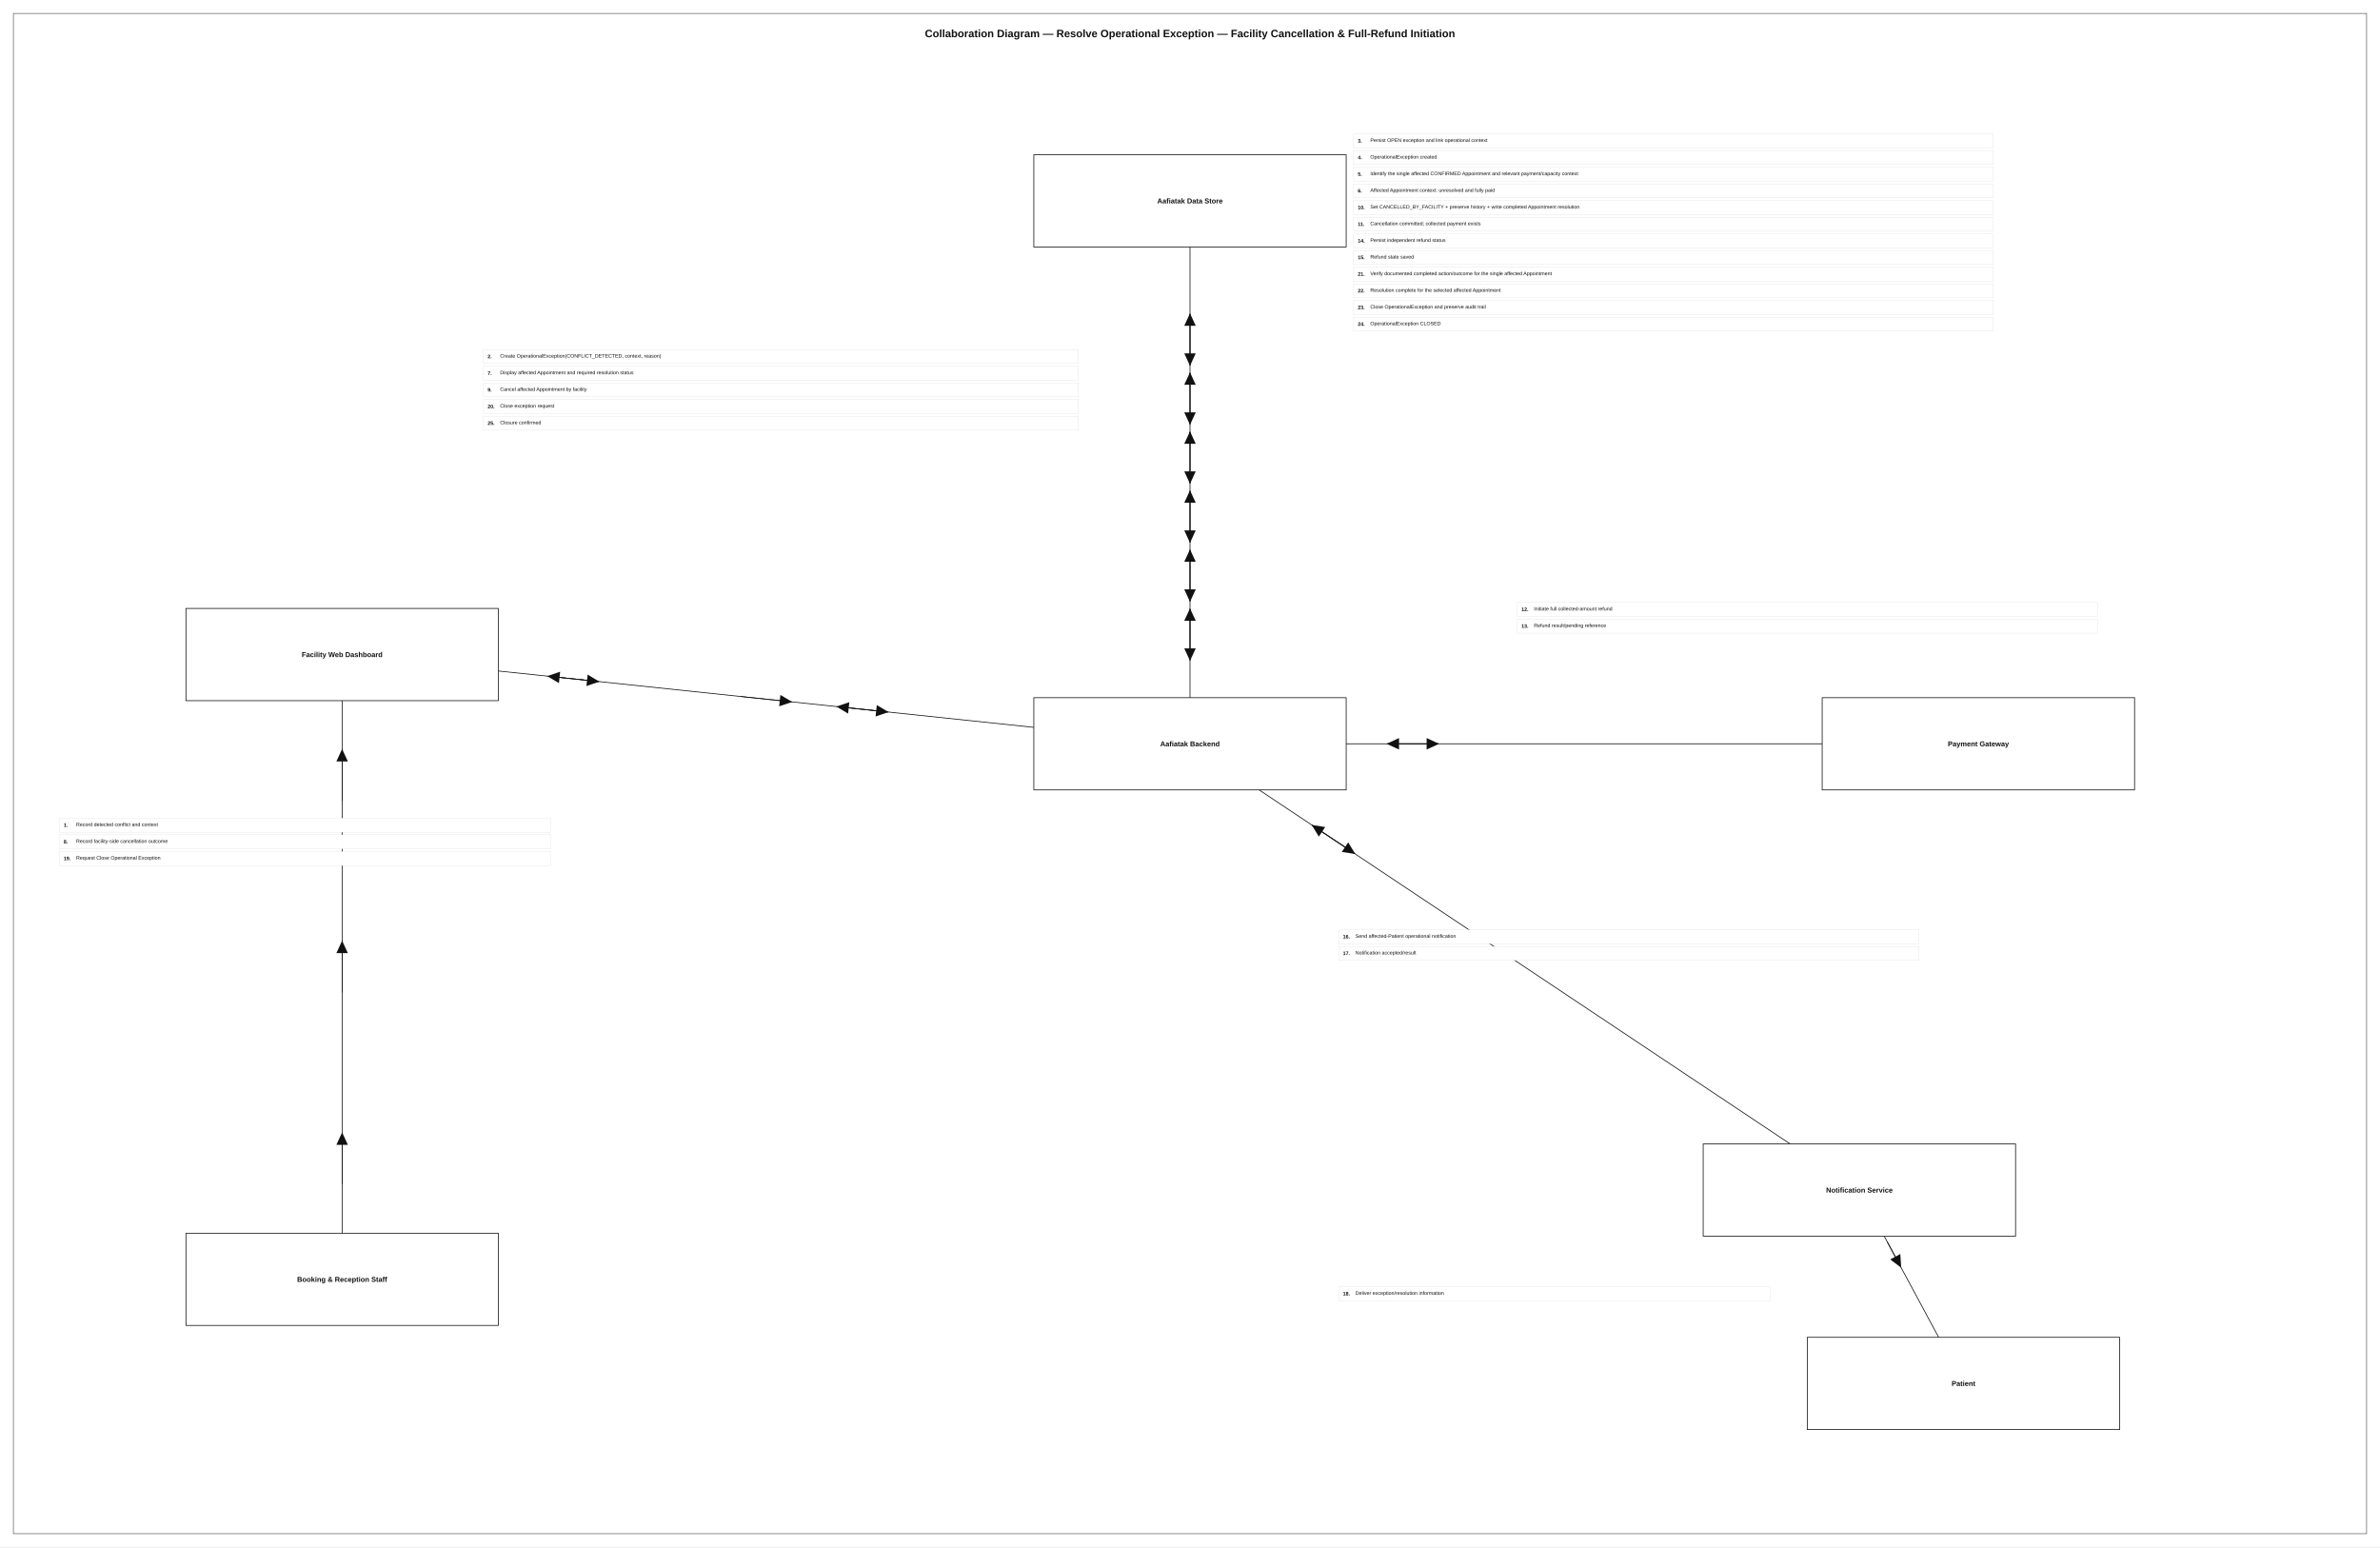
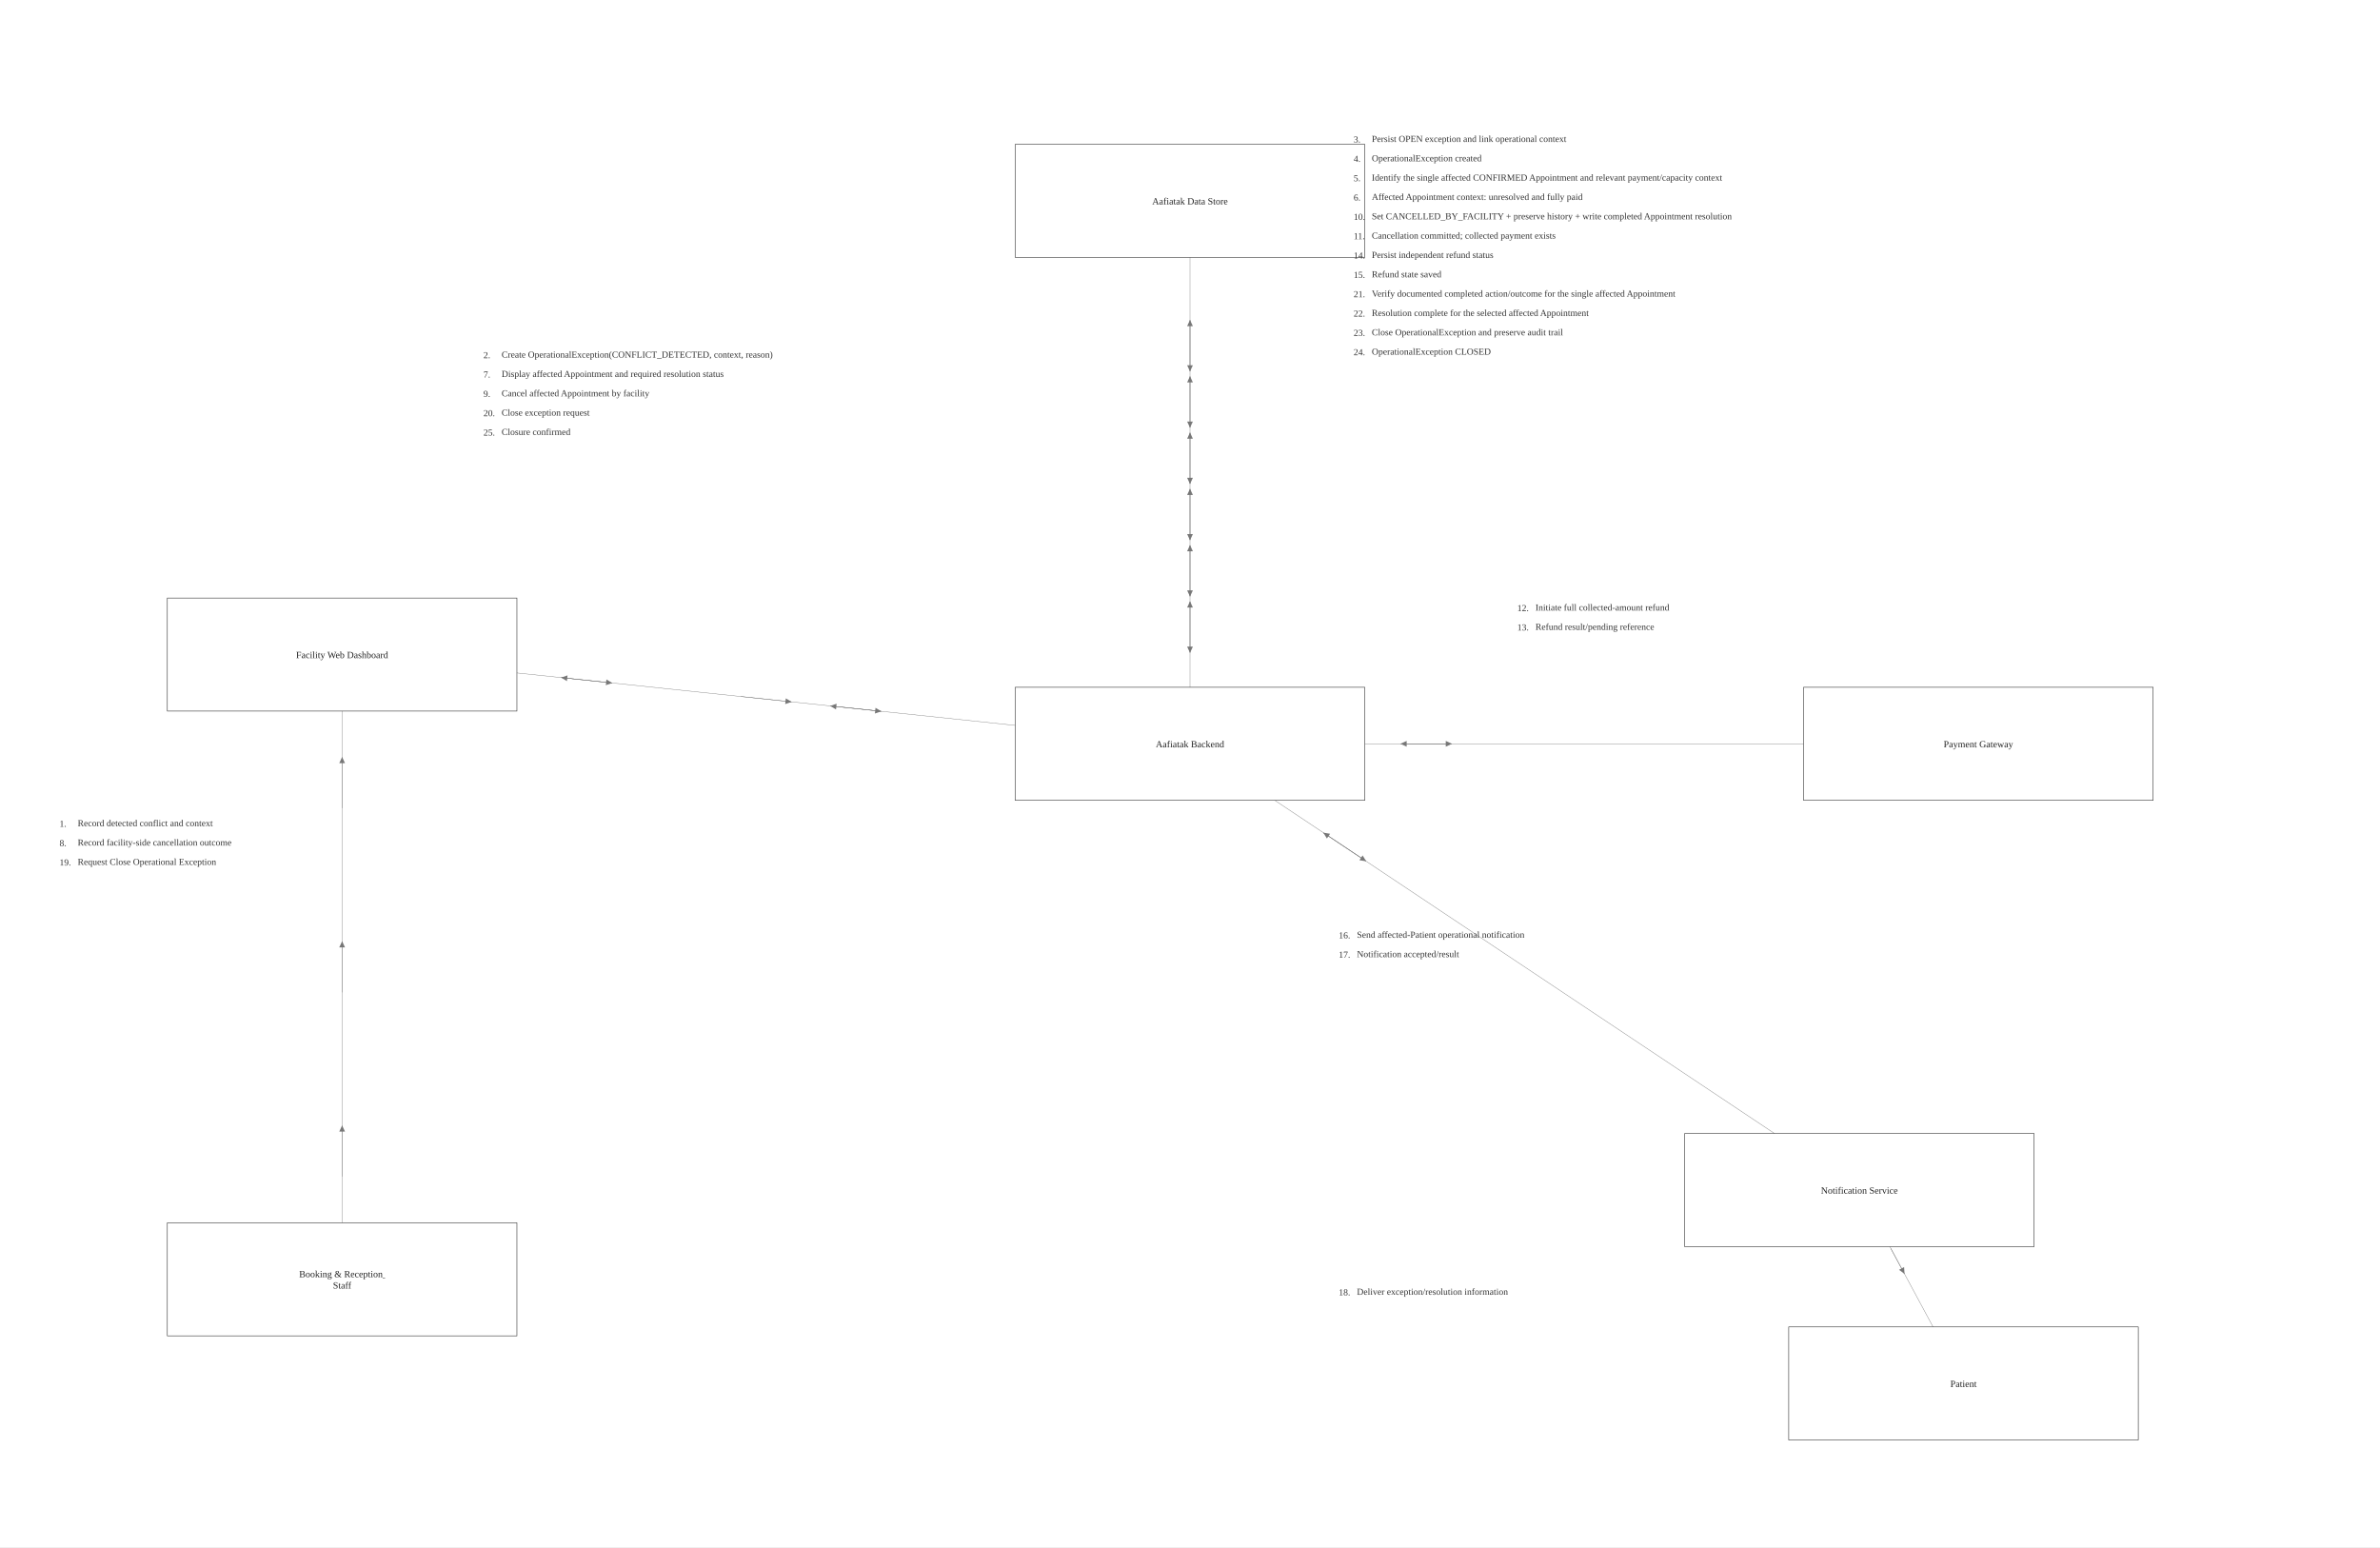
<svg xmlns="http://www.w3.org/2000/svg" width="8192" height="5325" viewBox="0 0 16000 10400" role="img" aria-labelledby="diagram-title diagram-description">
  <defs>
    <style>
-       .page { fill:#FFFFFF; } .page-border { fill:none; stroke:#111111; stroke-width:3; }
-       .participant-box { fill:#FFFFFF; stroke:#111111; stroke-width:5; }
-       .participant-name { font-family:Arial,sans-serif; font-size:48px; font-weight:700; fill:#111111; }
-       .structural-link-line { stroke:#111111; stroke-width:5; fill:none; stroke-linecap:round; }
-       .message-arrow { stroke:#111111; stroke-width:5; fill:none; stroke-linecap:round; }
-       .self-message-self { stroke:#111111; stroke-width:5; fill:none; stroke-linejoin:round; }
-       .message-background { fill:#FFFFFF; fill-opacity:.985; stroke:#D0D0D0; stroke-width:1.5; }
-       .message-number { font-family:Arial,sans-serif; font-size:34px; font-weight:700; fill:#111111; }
-       .message-label { font-family:Arial,sans-serif; font-size:34px; font-weight:500; fill:#111111; }
-       .page-title { font-family:Arial,sans-serif; font-size:72px; font-weight:700; fill:#111111; }
+       .page { fill:#FFFFFF; }
+       .participant-box { fill:#FFFFFF; stroke:#222222; stroke-width:3.5; }
+       .participant-name { font-family:"Times New Roman",serif; font-size:64px; font-weight:400; text-decoration:underline; fill:#222222; }
+       .structural-link-line { stroke:#777777; stroke-width:2.5; fill:none; stroke-linecap:round; }
+       .message-arrow { stroke:#777777; stroke-width:2.5; fill:none; stroke-linecap:round; }
+       .self-message-self { stroke:#777777; stroke-width:2.5; fill:none; stroke-linejoin:round; }
+       .message-number { font-family:"Times New Roman",serif; font-size:62px; font-weight:400; fill:#333333; }
+       .message-label { font-family:"Times New Roman",serif; font-size:62px; font-weight:400; fill:#333333; }
    </style>
    <marker id="message-arrowhead" viewBox="0 0 14 12" markerWidth="18" markerHeight="16" refX="12" refY="6" orient="auto" markerUnits="strokeWidth">
-       <path d="M 0 0 L 13 6 L 0 12 Z" fill="#111111" />
+       <path d="M 0 0 L 13 6 L 0 12 Z" fill="#777777" />
    </marker>
  </defs>
  <rect x="0" y="0" width="16000" height="10400" class="page" />
-   <rect x="90" y="90" width="15820" height="10220" class="page-border" />
-   <text x="8000" y="250" class="page-title" text-anchor="middle">Collaboration Diagram — Resolve Operational Exception — Facility Cancellation &amp; Full-Refund Initiation</text>
  <g aria-label="Reusable structural communication links">
    <g id="structural-link-L01" data-kind="structural-link" data-semantic-id="L01" data-source="participant.cd06.aafiatak-backend" data-target="participant.cd06.aafiatak-data-store" data-message-sequences="3,4,5,6,10,11,14,15,21,22,23,24" aria-label="Structural communication link L01">
-       <line x1="8000" y1="4690" x2="8000" y2="1660" class="structural-link-line" />
+       <line x1="8000" y1="4620" x2="8000" y2="1730" class="structural-link-line" />
    </g>
    <g id="structural-link-L02" data-kind="structural-link" data-semantic-id="L02" data-source="participant.cd06.aafiatak-backend" data-target="participant.cd06.facility-web-dashboard" data-message-sequences="2,7,9,20,25" aria-label="Structural communication link L02">
-       <line x1="6950" y1="4889.47" x2="3350" y2="4510.53" class="structural-link-line" />
+       <line x1="6825" y1="4876.32" x2="3475" y2="4523.68" class="structural-link-line" />
    </g>
    <g id="structural-link-L03" data-kind="structural-link" data-semantic-id="L03" data-source="participant.cd06.aafiatak-backend" data-target="participant.cd06.notification-service" data-message-sequences="16,17" aria-label="Structural communication link L03">
-       <line x1="8465" y1="5310" x2="12035" y2="7690" class="structural-link-line" />
+       <line x1="8570" y1="5380" x2="11930" y2="7620" class="structural-link-line" />
    </g>
    <g id="structural-link-L04" data-kind="structural-link" data-semantic-id="L04" data-source="participant.cd06.aafiatak-backend" data-target="participant.cd06.payment-gateway" data-message-sequences="12,13" aria-label="Structural communication link L04">
-       <line x1="9050" y1="5000" x2="12250" y2="5000" class="structural-link-line" />
+       <line x1="9175" y1="5000" x2="12125" y2="5000" class="structural-link-line" />
    </g>
    <g id="structural-link-L05" data-kind="structural-link" data-semantic-id="L05" data-source="participant.cd06.booking-and-reception-staff" data-target="participant.cd06.facility-web-dashboard" data-message-sequences="1,8,19" aria-label="Structural communication link L05">
-       <line x1="2300" y1="8290" x2="2300" y2="4710" class="structural-link-line" />
+       <line x1="2300" y1="8220" x2="2300" y2="4780" class="structural-link-line" />
    </g>
    <g id="structural-link-L06" data-kind="structural-link" data-semantic-id="L06" data-source="participant.cd06.notification-service" data-target="participant.cd06.patient" data-message-sequences="18" aria-label="Structural communication link L06">
-       <line x1="12666.9" y1="8310" x2="13033.1" y2="8990" class="structural-link-line" />
+       <line x1="12704.6" y1="8380" x2="12995.4" y2="8920" class="structural-link-line" />
    </g>
  </g>
  <g aria-label="Collaboration participants">
    <g id="participant.cd06.booking-and-reception-staff" data-kind="participant" data-semantic-id="participant.cd06.booking-and-reception-staff" data-participant-name="Booking &amp; Reception Staff" aria-label="Booking &amp; Reception Staff">
-       <rect x="1250" y="8290" width="2100" height="620" class="participant-box" />
-       <text x="2300" y="8617" class="participant-name" text-anchor="middle">
-         <tspan x="2300">Booking &amp; Reception Staff</tspan>
+       <rect x="1125" y="8220" width="2350" height="760" class="participant-box" />
+       <text x="2300" y="8586" class="participant-name" text-anchor="middle">
+         <tspan x="2300">Booking &amp; Reception</tspan>
+         <tspan x="2300" dy="76">Staff</tspan>
      </text>
    </g>
    <g id="participant.cd06.facility-web-dashboard" data-kind="participant" data-semantic-id="participant.cd06.facility-web-dashboard" data-participant-name="Facility Web Dashboard" aria-label="Facility Web Dashboard">
-       <rect x="1250" y="4090" width="2100" height="620" class="participant-box" />
-       <text x="2300" y="4417" class="participant-name" text-anchor="middle">
+       <rect x="1125" y="4020" width="2350" height="760" class="participant-box" />
+       <text x="2300" y="4424" class="participant-name" text-anchor="middle">
        <tspan x="2300">Facility Web Dashboard</tspan>
      </text>
    </g>
    <g id="participant.cd06.aafiatak-backend" data-kind="participant" data-semantic-id="participant.cd06.aafiatak-backend" data-participant-name="Aafiatak Backend" aria-label="Aafiatak Backend">
-       <rect x="6950" y="4690" width="2100" height="620" class="participant-box" />
-       <text x="8000" y="5017" class="participant-name" text-anchor="middle">
+       <rect x="6825" y="4620" width="2350" height="760" class="participant-box" />
+       <text x="8000" y="5024" class="participant-name" text-anchor="middle">
        <tspan x="8000">Aafiatak Backend</tspan>
      </text>
    </g>
    <g id="participant.cd06.aafiatak-data-store" data-kind="participant" data-semantic-id="participant.cd06.aafiatak-data-store" data-participant-name="Aafiatak Data Store" aria-label="Aafiatak Data Store">
-       <rect x="6950" y="1040" width="2100" height="620" class="participant-box" />
-       <text x="8000" y="1367" class="participant-name" text-anchor="middle">
+       <rect x="6825" y="970" width="2350" height="760" class="participant-box" />
+       <text x="8000" y="1374" class="participant-name" text-anchor="middle">
        <tspan x="8000">Aafiatak Data Store</tspan>
      </text>
    </g>
    <g id="participant.cd06.notification-service" data-kind="participant" data-semantic-id="participant.cd06.notification-service" data-participant-name="Notification Service" aria-label="Notification Service">
-       <rect x="11450" y="7690" width="2100" height="620" class="participant-box" />
-       <text x="12500" y="8017" class="participant-name" text-anchor="middle">
+       <rect x="11325" y="7620" width="2350" height="760" class="participant-box" />
+       <text x="12500" y="8024" class="participant-name" text-anchor="middle">
        <tspan x="12500">Notification Service</tspan>
      </text>
    </g>
    <g id="participant.cd06.patient" data-kind="participant" data-semantic-id="participant.cd06.patient" data-participant-name="Patient" aria-label="Patient">
-       <rect x="12150" y="8990" width="2100" height="620" class="participant-box" />
-       <text x="13200" y="9317" class="participant-name" text-anchor="middle">
+       <rect x="12025" y="8920" width="2350" height="760" class="participant-box" />
+       <text x="13200" y="9324" class="participant-name" text-anchor="middle">
        <tspan x="13200">Patient</tspan>
      </text>
    </g>
    <g id="participant.cd06.payment-gateway" data-kind="participant" data-semantic-id="participant.cd06.payment-gateway" data-participant-name="Payment Gateway" aria-label="Payment Gateway">
-       <rect x="12250" y="4690" width="2100" height="620" class="participant-box" />
-       <text x="13300" y="5017" class="participant-name" text-anchor="middle">
+       <rect x="12125" y="4620" width="2350" height="760" class="participant-box" />
+       <text x="13300" y="5024" class="participant-name" text-anchor="middle">
        <tspan x="13300">Payment Gateway</tspan>
      </text>
    </g>
  </g>
  <g aria-label="Globally numbered directional messages">
    <g id="message.cd06.03" data-kind="message" data-semantic-id="message.cd06.03" data-sequence="3" data-source="participant.cd06.aafiatak-backend" data-target="participant.cd06.aafiatak-data-store" data-direction="participant.cd06.aafiatak-backend-&gt;participant.cd06.aafiatak-data-store" data-exact-label="Persist OPEN exception and link operational context" data-structural-link="L01" data-style="solid-directional-message" aria-label="3. Persist OPEN exception and link operational context">
-       <line x1="8000" y1="4435.8" x2="8000" y2="4095.8" class="message-arrow" marker-end="url(#message-arrowhead)" />
-       <rect x="9100" y="900" width="4300" height="94" class="message-background" />
-       <text x="9128" y="958" class="message-number" text-anchor="start">3.</text>
-       <text x="9212" y="954" class="message-label" text-anchor="start">
-         <tspan x="9212">Persist OPEN exception and link operational context</tspan>
+       <line x1="8000" y1="4385.4" x2="8000" y2="4045.4" class="message-arrow" marker-end="url(#message-arrowhead)" />
+       <text x="9100" y="958" class="message-number" text-anchor="start">3.</text>
+       <text x="9222" y="954" class="message-label" text-anchor="start">
+         <tspan x="9222">Persist OPEN exception and link operational context</tspan>
      </text>
    </g>
    <g id="message.cd06.04" data-kind="message" data-semantic-id="message.cd06.04" data-sequence="4" data-source="participant.cd06.aafiatak-data-store" data-target="participant.cd06.aafiatak-backend" data-direction="participant.cd06.aafiatak-data-store-&gt;participant.cd06.aafiatak-backend" data-exact-label="OperationalException created" data-structural-link="L01" data-style="solid-directional-message" aria-label="4. OperationalException created">
-       <line x1="8000" y1="2112.53" x2="8000" y2="2452.53" class="message-arrow" marker-end="url(#message-arrowhead)" />
-       <rect x="9100" y="1012" width="4300" height="94" class="message-background" />
-       <text x="9128" y="1070" class="message-number" text-anchor="start">4.</text>
-       <text x="9212" y="1066" class="message-label" text-anchor="start">
-         <tspan x="9212">OperationalException created</tspan>
+       <line x1="8000" y1="2153.76" x2="8000" y2="2493.76" class="message-arrow" marker-end="url(#message-arrowhead)" />
+       <text x="9100" y="1088" class="message-number" text-anchor="start">4.</text>
+       <text x="9222" y="1084" class="message-label" text-anchor="start">
+         <tspan x="9222">OperationalException created</tspan>
      </text>
    </g>
    <g id="message.cd06.05" data-kind="message" data-semantic-id="message.cd06.05" data-sequence="5" data-source="participant.cd06.aafiatak-backend" data-target="participant.cd06.aafiatak-data-store" data-direction="participant.cd06.aafiatak-backend-&gt;participant.cd06.aafiatak-data-store" data-exact-label="Identify the single affected CONFIRMED Appointment and relevant payment/capacity context" data-structural-link="L01" data-style="solid-directional-message" aria-label="5. Identify the single affected CONFIRMED Appointment and relevant payment/capacity context">
-       <line x1="8000" y1="4039.15" x2="8000" y2="3699.15" class="message-arrow" marker-end="url(#message-arrowhead)" />
-       <rect x="9100" y="1124" width="4300" height="94" class="message-background" />
-       <text x="9128" y="1182" class="message-number" text-anchor="start">5.</text>
-       <text x="9212" y="1178" class="message-label" text-anchor="start">
-         <tspan x="9212">Identify the single affected CONFIRMED Appointment and relevant payment/capacity context</tspan>
+       <line x1="8000" y1="4007.07" x2="8000" y2="3667.07" class="message-arrow" marker-end="url(#message-arrowhead)" />
+       <text x="9100" y="1218" class="message-number" text-anchor="start">5.</text>
+       <text x="9222" y="1214" class="message-label" text-anchor="start">
+         <tspan x="9222">Identify the single affected CONFIRMED Appointment and relevant payment/capacity context</tspan>
      </text>
    </g>
    <g id="message.cd06.06" data-kind="message" data-semantic-id="message.cd06.06" data-sequence="6" data-source="participant.cd06.aafiatak-data-store" data-target="participant.cd06.aafiatak-backend" data-direction="participant.cd06.aafiatak-data-store-&gt;participant.cd06.aafiatak-backend" data-exact-label="Affected Appointment context: unresolved and fully paid" data-structural-link="L01" data-style="solid-directional-message" aria-label="6. Affected Appointment context: unresolved and fully paid">
-       <line x1="8000" y1="2509.18" x2="8000" y2="2849.18" class="message-arrow" marker-end="url(#message-arrowhead)" />
-       <rect x="9100" y="1236" width="4300" height="94" class="message-background" />
-       <text x="9128" y="1294" class="message-number" text-anchor="start">6.</text>
-       <text x="9212" y="1290" class="message-label" text-anchor="start">
-         <tspan x="9212">Affected Appointment context: unresolved and fully paid</tspan>
+       <line x1="8000" y1="2532.09" x2="8000" y2="2872.09" class="message-arrow" marker-end="url(#message-arrowhead)" />
+       <text x="9100" y="1348" class="message-number" text-anchor="start">6.</text>
+       <text x="9222" y="1344" class="message-label" text-anchor="start">
+         <tspan x="9222">Affected Appointment context: unresolved and fully paid</tspan>
      </text>
    </g>
    <g id="message.cd06.10" data-kind="message" data-semantic-id="message.cd06.10" data-sequence="10" data-source="participant.cd06.aafiatak-backend" data-target="participant.cd06.aafiatak-data-store" data-direction="participant.cd06.aafiatak-backend-&gt;participant.cd06.aafiatak-data-store" data-exact-label="Set CANCELLED_BY_FACILITY + preserve history + write completed Appointment resolution" data-structural-link="L01" data-style="solid-directional-message" aria-label="10. Set CANCELLED_BY_FACILITY + preserve history + write completed Appointment resolution">
-       <line x1="8000" y1="3642.49" x2="8000" y2="3302.49" class="message-arrow" marker-end="url(#message-arrowhead)" />
-       <rect x="9100" y="1348" width="4300" height="94" class="message-background" />
-       <text x="9128" y="1406" class="message-number" text-anchor="start">10.</text>
-       <text x="9212" y="1402" class="message-label" text-anchor="start">
-         <tspan x="9212">Set CANCELLED_BY_FACILITY + preserve history + write completed Appointment resolution</tspan>
+       <line x1="8000" y1="3628.75" x2="8000" y2="3288.75" class="message-arrow" marker-end="url(#message-arrowhead)" />
+       <text x="9100" y="1478" class="message-number" text-anchor="start">10.</text>
+       <text x="9222" y="1474" class="message-label" text-anchor="start">
+         <tspan x="9222">Set CANCELLED_BY_FACILITY + preserve history + write completed Appointment resolution</tspan>
      </text>
    </g>
    <g id="message.cd06.11" data-kind="message" data-semantic-id="message.cd06.11" data-sequence="11" data-source="participant.cd06.aafiatak-data-store" data-target="participant.cd06.aafiatak-backend" data-direction="participant.cd06.aafiatak-data-store-&gt;participant.cd06.aafiatak-backend" data-exact-label="Cancellation committed; collected payment exists" data-structural-link="L01" data-style="solid-directional-message" aria-label="11. Cancellation committed; collected payment exists">
-       <line x1="8000" y1="2905.84" x2="8000" y2="3245.84" class="message-arrow" marker-end="url(#message-arrowhead)" />
-       <rect x="9100" y="1460" width="4300" height="94" class="message-background" />
-       <text x="9128" y="1518" class="message-number" text-anchor="start">11.</text>
-       <text x="9212" y="1514" class="message-label" text-anchor="start">
-         <tspan x="9212">Cancellation committed; collected payment exists</tspan>
+       <line x1="8000" y1="2910.42" x2="8000" y2="3250.42" class="message-arrow" marker-end="url(#message-arrowhead)" />
+       <text x="9100" y="1608" class="message-number" text-anchor="start">11.</text>
+       <text x="9222" y="1604" class="message-label" text-anchor="start">
+         <tspan x="9222">Cancellation committed; collected payment exists</tspan>
      </text>
    </g>
    <g id="message.cd06.14" data-kind="message" data-semantic-id="message.cd06.14" data-sequence="14" data-source="participant.cd06.aafiatak-backend" data-target="participant.cd06.aafiatak-data-store" data-direction="participant.cd06.aafiatak-backend-&gt;participant.cd06.aafiatak-data-store" data-exact-label="Persist independent refund status" data-structural-link="L01" data-style="solid-directional-message" aria-label="14. Persist independent refund status">
-       <line x1="8000" y1="3245.84" x2="8000" y2="2905.84" class="message-arrow" marker-end="url(#message-arrowhead)" />
-       <rect x="9100" y="1572" width="4300" height="94" class="message-background" />
-       <text x="9128" y="1630" class="message-number" text-anchor="start">14.</text>
-       <text x="9212" y="1626" class="message-label" text-anchor="start">
-         <tspan x="9212">Persist independent refund status</tspan>
+       <line x1="8000" y1="3250.42" x2="8000" y2="2910.42" class="message-arrow" marker-end="url(#message-arrowhead)" />
+       <text x="9100" y="1738" class="message-number" text-anchor="start">14.</text>
+       <text x="9222" y="1734" class="message-label" text-anchor="start">
+         <tspan x="9222">Persist independent refund status</tspan>
      </text>
    </g>
    <g id="message.cd06.15" data-kind="message" data-semantic-id="message.cd06.15" data-sequence="15" data-source="participant.cd06.aafiatak-data-store" data-target="participant.cd06.aafiatak-backend" data-direction="participant.cd06.aafiatak-data-store-&gt;participant.cd06.aafiatak-backend" data-exact-label="Refund state saved" data-structural-link="L01" data-style="solid-directional-message" aria-label="15. Refund state saved">
-       <line x1="8000" y1="3302.49" x2="8000" y2="3642.49" class="message-arrow" marker-end="url(#message-arrowhead)" />
-       <rect x="9100" y="1684" width="4300" height="94" class="message-background" />
-       <text x="9128" y="1742" class="message-number" text-anchor="start">15.</text>
-       <text x="9212" y="1738" class="message-label" text-anchor="start">
-         <tspan x="9212">Refund state saved</tspan>
+       <line x1="8000" y1="3288.75" x2="8000" y2="3628.75" class="message-arrow" marker-end="url(#message-arrowhead)" />
+       <text x="9100" y="1868" class="message-number" text-anchor="start">15.</text>
+       <text x="9222" y="1864" class="message-label" text-anchor="start">
+         <tspan x="9222">Refund state saved</tspan>
      </text>
    </g>
    <g id="message.cd06.21" data-kind="message" data-semantic-id="message.cd06.21" data-sequence="21" data-source="participant.cd06.aafiatak-backend" data-target="participant.cd06.aafiatak-data-store" data-direction="participant.cd06.aafiatak-backend-&gt;participant.cd06.aafiatak-data-store" data-exact-label="Verify documented completed action/outcome for the single affected Appointment" data-structural-link="L01" data-style="solid-directional-message" aria-label="21. Verify documented completed action/outcome for the single affected Appointment">
-       <line x1="8000" y1="2849.18" x2="8000" y2="2509.18" class="message-arrow" marker-end="url(#message-arrowhead)" />
-       <rect x="9100" y="1796" width="4300" height="94" class="message-background" />
-       <text x="9128" y="1854" class="message-number" text-anchor="start">21.</text>
-       <text x="9212" y="1850" class="message-label" text-anchor="start">
-         <tspan x="9212">Verify documented completed action/outcome for the single affected Appointment</tspan>
+       <line x1="8000" y1="2872.09" x2="8000" y2="2532.09" class="message-arrow" marker-end="url(#message-arrowhead)" />
+       <text x="9100" y="1998" class="message-number" text-anchor="start">21.</text>
+       <text x="9222" y="1994" class="message-label" text-anchor="start">
+         <tspan x="9222">Verify documented completed action/outcome for the single affected Appointment</tspan>
      </text>
    </g>
    <g id="message.cd06.22" data-kind="message" data-semantic-id="message.cd06.22" data-sequence="22" data-source="participant.cd06.aafiatak-data-store" data-target="participant.cd06.aafiatak-backend" data-direction="participant.cd06.aafiatak-data-store-&gt;participant.cd06.aafiatak-backend" data-exact-label="Resolution complete for the selected affected Appointment" data-structural-link="L01" data-style="solid-directional-message" aria-label="22. Resolution complete for the selected affected Appointment">
-       <line x1="8000" y1="3699.15" x2="8000" y2="4039.15" class="message-arrow" marker-end="url(#message-arrowhead)" />
-       <rect x="9100" y="1908" width="4300" height="94" class="message-background" />
-       <text x="9128" y="1966" class="message-number" text-anchor="start">22.</text>
-       <text x="9212" y="1962" class="message-label" text-anchor="start">
-         <tspan x="9212">Resolution complete for the selected affected Appointment</tspan>
+       <line x1="8000" y1="3667.07" x2="8000" y2="4007.07" class="message-arrow" marker-end="url(#message-arrowhead)" />
+       <text x="9100" y="2128" class="message-number" text-anchor="start">22.</text>
+       <text x="9222" y="2124" class="message-label" text-anchor="start">
+         <tspan x="9222">Resolution complete for the selected affected Appointment</tspan>
      </text>
    </g>
    <g id="message.cd06.23" data-kind="message" data-semantic-id="message.cd06.23" data-sequence="23" data-source="participant.cd06.aafiatak-backend" data-target="participant.cd06.aafiatak-data-store" data-direction="participant.cd06.aafiatak-backend-&gt;participant.cd06.aafiatak-data-store" data-exact-label="Close OperationalException and preserve audit trail" data-structural-link="L01" data-style="solid-directional-message" aria-label="23. Close OperationalException and preserve audit trail">
-       <line x1="8000" y1="2452.53" x2="8000" y2="2112.53" class="message-arrow" marker-end="url(#message-arrowhead)" />
-       <rect x="9100" y="2020" width="4300" height="94" class="message-background" />
-       <text x="9128" y="2078" class="message-number" text-anchor="start">23.</text>
-       <text x="9212" y="2074" class="message-label" text-anchor="start">
-         <tspan x="9212">Close OperationalException and preserve audit trail</tspan>
+       <line x1="8000" y1="2493.76" x2="8000" y2="2153.76" class="message-arrow" marker-end="url(#message-arrowhead)" />
+       <text x="9100" y="2258" class="message-number" text-anchor="start">23.</text>
+       <text x="9222" y="2254" class="message-label" text-anchor="start">
+         <tspan x="9222">Close OperationalException and preserve audit trail</tspan>
      </text>
    </g>
    <g id="message.cd06.24" data-kind="message" data-semantic-id="message.cd06.24" data-sequence="24" data-source="participant.cd06.aafiatak-data-store" data-target="participant.cd06.aafiatak-backend" data-direction="participant.cd06.aafiatak-data-store-&gt;participant.cd06.aafiatak-backend" data-exact-label="OperationalException CLOSED" data-structural-link="L01" data-style="solid-directional-message" aria-label="24. OperationalException CLOSED">
-       <line x1="8000" y1="4095.8" x2="8000" y2="4435.8" class="message-arrow" marker-end="url(#message-arrowhead)" />
-       <rect x="9100" y="2132" width="4300" height="94" class="message-background" />
-       <text x="9128" y="2190" class="message-number" text-anchor="start">24.</text>
-       <text x="9212" y="2186" class="message-label" text-anchor="start">
-         <tspan x="9212">OperationalException CLOSED</tspan>
+       <line x1="8000" y1="4045.4" x2="8000" y2="4385.4" class="message-arrow" marker-end="url(#message-arrowhead)" />
+       <text x="9100" y="2388" class="message-number" text-anchor="start">24.</text>
+       <text x="9222" y="2384" class="message-label" text-anchor="start">
+         <tspan x="9222">OperationalException CLOSED</tspan>
      </text>
    </g>
    <g id="message.cd06.02" data-kind="message" data-semantic-id="message.cd06.02" data-sequence="2" data-source="participant.cd06.facility-web-dashboard" data-target="participant.cd06.aafiatak-backend" data-direction="participant.cd06.facility-web-dashboard-&gt;participant.cd06.aafiatak-backend" data-exact-label="Create OperationalException(CONFLICT_DETECTED, context, reason)" data-structural-link="L02" data-style="solid-directional-message" aria-label="2. Create OperationalException(CONFLICT_DETECTED, context, reason)">
-       <line x1="3684.93" y1="4545.78" x2="4023.07" y2="4581.38" class="message-arrow" marker-end="url(#message-arrowhead)" />
-       <rect x="3250" y="2350" width="4000" height="94" class="message-background" />
-       <text x="3278" y="2408" class="message-number" text-anchor="start">2.</text>
-       <text x="3362" y="2404" class="message-label" text-anchor="start">
-         <tspan x="3362">Create OperationalException(CONFLICT_DETECTED, context, reason)</tspan>
+       <line x1="3774.93" y1="4555.26" x2="4113.07" y2="4590.85" class="message-arrow" marker-end="url(#message-arrowhead)" />
+       <text x="3250" y="2408" class="message-number" text-anchor="start">2.</text>
+       <text x="3372" y="2404" class="message-label" text-anchor="start">
+         <tspan x="3372">Create OperationalException(CONFLICT_DETECTED, context, reason)</tspan>
      </text>
    </g>
    <g id="message.cd06.07" data-kind="message" data-semantic-id="message.cd06.07" data-sequence="7" data-source="participant.cd06.aafiatak-backend" data-target="participant.cd06.facility-web-dashboard" data-direction="participant.cd06.aafiatak-backend-&gt;participant.cd06.facility-web-dashboard" data-exact-label="Display affected Appointment and required resolution status" data-structural-link="L02" data-style="solid-directional-message" aria-label="7. Display affected Appointment and required resolution status">
-       <line x1="5967.07" y1="4786.01" x2="5628.93" y2="4750.41" class="message-arrow" marker-end="url(#message-arrowhead)" />
-       <rect x="3250" y="2462" width="4000" height="94" class="message-background" />
-       <text x="3278" y="2520" class="message-number" text-anchor="start">7.</text>
-       <text x="3362" y="2516" class="message-label" text-anchor="start">
-         <tspan x="3362">Display affected Appointment and required resolution status</tspan>
+       <line x1="5922.07" y1="4781.27" x2="5583.93" y2="4745.68" class="message-arrow" marker-end="url(#message-arrowhead)" />
+       <text x="3250" y="2538" class="message-number" text-anchor="start">7.</text>
+       <text x="3372" y="2534" class="message-label" text-anchor="start">
+         <tspan x="3372">Display affected Appointment and required resolution status</tspan>
      </text>
    </g>
    <g id="message.cd06.09" data-kind="message" data-semantic-id="message.cd06.09" data-sequence="9" data-source="participant.cd06.facility-web-dashboard" data-target="participant.cd06.aafiatak-backend" data-direction="participant.cd06.facility-web-dashboard-&gt;participant.cd06.aafiatak-backend" data-exact-label="Cancel affected Appointment by facility" data-structural-link="L02" data-style="solid-directional-message" aria-label="9. Cancel affected Appointment by facility">
      <line x1="4980.93" y1="4682.2" x2="5319.07" y2="4717.8" class="message-arrow" marker-end="url(#message-arrowhead)" />
-       <rect x="3250" y="2574" width="4000" height="94" class="message-background" />
-       <text x="3278" y="2632" class="message-number" text-anchor="start">9.</text>
-       <text x="3362" y="2628" class="message-label" text-anchor="start">
-         <tspan x="3362">Cancel affected Appointment by facility</tspan>
+       <text x="3250" y="2668" class="message-number" text-anchor="start">9.</text>
+       <text x="3372" y="2664" class="message-label" text-anchor="start">
+         <tspan x="3372">Cancel affected Appointment by facility</tspan>
      </text>
    </g>
    <g id="message.cd06.20" data-kind="message" data-semantic-id="message.cd06.20" data-sequence="20" data-source="participant.cd06.facility-web-dashboard" data-target="participant.cd06.aafiatak-backend" data-direction="participant.cd06.facility-web-dashboard-&gt;participant.cd06.aafiatak-backend" data-exact-label="Close exception request" data-structural-link="L02" data-style="solid-directional-message" aria-label="20. Close exception request">
-       <line x1="5628.93" y1="4750.41" x2="5967.07" y2="4786.01" class="message-arrow" marker-end="url(#message-arrowhead)" />
-       <rect x="3250" y="2686" width="4000" height="94" class="message-background" />
-       <text x="3278" y="2744" class="message-number" text-anchor="start">20.</text>
-       <text x="3362" y="2740" class="message-label" text-anchor="start">
-         <tspan x="3362">Close exception request</tspan>
+       <line x1="5583.93" y1="4745.68" x2="5922.07" y2="4781.27" class="message-arrow" marker-end="url(#message-arrowhead)" />
+       <text x="3250" y="2798" class="message-number" text-anchor="start">20.</text>
+       <text x="3372" y="2794" class="message-label" text-anchor="start">
+         <tspan x="3372">Close exception request</tspan>
      </text>
    </g>
    <g id="message.cd06.25" data-kind="message" data-semantic-id="message.cd06.25" data-sequence="25" data-source="participant.cd06.aafiatak-backend" data-target="participant.cd06.facility-web-dashboard" data-direction="participant.cd06.aafiatak-backend-&gt;participant.cd06.facility-web-dashboard" data-exact-label="Closure confirmed" data-structural-link="L02" data-style="solid-directional-message" aria-label="25. Closure confirmed">
-       <line x1="4023.07" y1="4581.38" x2="3684.93" y2="4545.78" class="message-arrow" marker-end="url(#message-arrowhead)" />
-       <rect x="3250" y="2798" width="4000" height="94" class="message-background" />
-       <text x="3278" y="2856" class="message-number" text-anchor="start">25.</text>
-       <text x="3362" y="2852" class="message-label" text-anchor="start">
-         <tspan x="3362">Closure confirmed</tspan>
+       <line x1="4113.07" y1="4590.85" x2="3774.93" y2="4555.26" class="message-arrow" marker-end="url(#message-arrowhead)" />
+       <text x="3250" y="2928" class="message-number" text-anchor="start">25.</text>
+       <text x="3372" y="2924" class="message-label" text-anchor="start">
+         <tspan x="3372">Closure confirmed</tspan>
      </text>
    </g>
    <g id="message.cd06.16" data-kind="message" data-semantic-id="message.cd06.16" data-sequence="16" data-source="participant.cd06.aafiatak-backend" data-target="participant.cd06.notification-service" data-direction="participant.cd06.aafiatak-backend-&gt;participant.cd06.notification-service" data-exact-label="Send affected-Patient operational notification" data-structural-link="L03" data-style="solid-directional-message" aria-label="16. Send affected-Patient operational notification">
-       <line x1="8823.35" y1="5548.9" x2="9106.25" y2="5737.5" class="message-arrow" marker-end="url(#message-arrowhead)" />
-       <rect x="9000" y="6250" width="3900" height="94" class="message-background" />
-       <text x="9028" y="6308" class="message-number" text-anchor="start">16.</text>
-       <text x="9112" y="6304" class="message-label" text-anchor="start">
-         <tspan x="9112">Send affected-Patient operational notification</tspan>
+       <line x1="8898.95" y1="5599.3" x2="9181.85" y2="5787.9" class="message-arrow" marker-end="url(#message-arrowhead)" />
+       <text x="9000" y="6308" class="message-number" text-anchor="start">16.</text>
+       <text x="9122" y="6304" class="message-label" text-anchor="start">
+         <tspan x="9122">Send affected-Patient operational notification</tspan>
      </text>
    </g>
    <g id="message.cd06.17" data-kind="message" data-semantic-id="message.cd06.17" data-sequence="17" data-source="participant.cd06.notification-service" data-target="participant.cd06.aafiatak-backend" data-direction="participant.cd06.notification-service-&gt;participant.cd06.aafiatak-backend" data-exact-label="Notification accepted/result" data-structural-link="L03" data-style="solid-directional-message" aria-label="17. Notification accepted/result">
-       <line x1="9106.25" y1="5737.5" x2="8823.35" y2="5548.9" class="message-arrow" marker-end="url(#message-arrowhead)" />
-       <rect x="9000" y="6362" width="3900" height="94" class="message-background" />
-       <text x="9028" y="6420" class="message-number" text-anchor="start">17.</text>
-       <text x="9112" y="6416" class="message-label" text-anchor="start">
-         <tspan x="9112">Notification accepted/result</tspan>
+       <line x1="9181.85" y1="5787.9" x2="8898.95" y2="5599.3" class="message-arrow" marker-end="url(#message-arrowhead)" />
+       <text x="9000" y="6438" class="message-number" text-anchor="start">17.</text>
+       <text x="9122" y="6434" class="message-label" text-anchor="start">
+         <tspan x="9122">Notification accepted/result</tspan>
      </text>
    </g>
    <g id="message.cd06.12" data-kind="message" data-semantic-id="message.cd06.12" data-sequence="12" data-source="participant.cd06.aafiatak-backend" data-target="participant.cd06.payment-gateway" data-direction="participant.cd06.aafiatak-backend-&gt;participant.cd06.payment-gateway" data-exact-label="Initiate full collected-amount refund" data-structural-link="L04" data-style="solid-directional-message" aria-label="12. Initiate full collected-amount refund">
-       <line x1="9328" y1="5000" x2="9668" y2="5000" class="message-arrow" marker-end="url(#message-arrowhead)" />
-       <rect x="10200" y="4050" width="3900" height="94" class="message-background" />
-       <text x="10228" y="4108" class="message-number" text-anchor="start">12.</text>
-       <text x="10312" y="4104" class="message-label" text-anchor="start">
-         <tspan x="10312">Initiate full collected-amount refund</tspan>
+       <line x1="9418" y1="5000" x2="9758" y2="5000" class="message-arrow" marker-end="url(#message-arrowhead)" />
+       <text x="10200" y="4108" class="message-number" text-anchor="start">12.</text>
+       <text x="10322" y="4104" class="message-label" text-anchor="start">
+         <tspan x="10322">Initiate full collected-amount refund</tspan>
      </text>
    </g>
    <g id="message.cd06.13" data-kind="message" data-semantic-id="message.cd06.13" data-sequence="13" data-source="participant.cd06.payment-gateway" data-target="participant.cd06.aafiatak-backend" data-direction="participant.cd06.payment-gateway-&gt;participant.cd06.aafiatak-backend" data-exact-label="Refund result/pending reference" data-structural-link="L04" data-style="solid-directional-message" aria-label="13. Refund result/pending reference">
-       <line x1="9668" y1="5000" x2="9328" y2="5000" class="message-arrow" marker-end="url(#message-arrowhead)" />
-       <rect x="10200" y="4162" width="3900" height="94" class="message-background" />
-       <text x="10228" y="4220" class="message-number" text-anchor="start">13.</text>
-       <text x="10312" y="4216" class="message-label" text-anchor="start">
-         <tspan x="10312">Refund result/pending reference</tspan>
+       <line x1="9758" y1="5000" x2="9418" y2="5000" class="message-arrow" marker-end="url(#message-arrowhead)" />
+       <text x="10200" y="4238" class="message-number" text-anchor="start">13.</text>
+       <text x="10322" y="4234" class="message-label" text-anchor="start">
+         <tspan x="10322">Refund result/pending reference</tspan>
      </text>
    </g>
    <g id="message.cd06.01" data-kind="message" data-semantic-id="message.cd06.01" data-sequence="1" data-source="participant.cd06.booking-and-reception-staff" data-target="participant.cd06.facility-web-dashboard" data-direction="participant.cd06.booking-and-reception-staff-&gt;participant.cd06.facility-web-dashboard" data-exact-label="Record detected conflict and context" data-structural-link="L05" data-style="solid-directional-message" aria-label="1. Record detected conflict and context">
-       <line x1="2300" y1="7958.8" x2="2300" y2="7618.8" class="message-arrow" marker-end="url(#message-arrowhead)" />
-       <rect x="400" y="5500" width="3300" height="94" class="message-background" />
-       <text x="428" y="5558" class="message-number" text-anchor="start">1.</text>
-       <text x="512" y="5554" class="message-label" text-anchor="start">
-         <tspan x="512">Record detected conflict and context</tspan>
+       <line x1="2300" y1="7908.4" x2="2300" y2="7568.4" class="message-arrow" marker-end="url(#message-arrowhead)" />
+       <text x="400" y="5558" class="message-number" text-anchor="start">1.</text>
+       <text x="522" y="5554" class="message-label" text-anchor="start">
+         <tspan x="522">Record detected conflict and context</tspan>
      </text>
    </g>
    <g id="message.cd06.08" data-kind="message" data-semantic-id="message.cd06.08" data-sequence="8" data-source="participant.cd06.booking-and-reception-staff" data-target="participant.cd06.facility-web-dashboard" data-direction="participant.cd06.booking-and-reception-staff-&gt;participant.cd06.facility-web-dashboard" data-exact-label="Record facility-side cancellation outcome" data-structural-link="L05" data-style="solid-directional-message" aria-label="8. Record facility-side cancellation outcome">
      <line x1="2300" y1="6670" x2="2300" y2="6330" class="message-arrow" marker-end="url(#message-arrowhead)" />
-       <rect x="400" y="5612" width="3300" height="94" class="message-background" />
-       <text x="428" y="5670" class="message-number" text-anchor="start">8.</text>
-       <text x="512" y="5666" class="message-label" text-anchor="start">
-         <tspan x="512">Record facility-side cancellation outcome</tspan>
+       <text x="400" y="5688" class="message-number" text-anchor="start">8.</text>
+       <text x="522" y="5684" class="message-label" text-anchor="start">
+         <tspan x="522">Record facility-side cancellation outcome</tspan>
      </text>
    </g>
    <g id="message.cd06.19" data-kind="message" data-semantic-id="message.cd06.19" data-sequence="19" data-source="participant.cd06.booking-and-reception-staff" data-target="participant.cd06.facility-web-dashboard" data-direction="participant.cd06.booking-and-reception-staff-&gt;participant.cd06.facility-web-dashboard" data-exact-label="Request Close Operational Exception" data-structural-link="L05" data-style="solid-directional-message" aria-label="19. Request Close Operational Exception">
-       <line x1="2300" y1="5381.2" x2="2300" y2="5041.2" class="message-arrow" marker-end="url(#message-arrowhead)" />
-       <rect x="400" y="5724" width="3300" height="94" class="message-background" />
-       <text x="428" y="5782" class="message-number" text-anchor="start">19.</text>
-       <text x="512" y="5778" class="message-label" text-anchor="start">
-         <tspan x="512">Request Close Operational Exception</tspan>
+       <line x1="2300" y1="5431.6" x2="2300" y2="5091.6" class="message-arrow" marker-end="url(#message-arrowhead)" />
+       <text x="400" y="5818" class="message-number" text-anchor="start">19.</text>
+       <text x="522" y="5814" class="message-label" text-anchor="start">
+         <tspan x="522">Request Close Operational Exception</tspan>
      </text>
    </g>
    <g id="message.cd06.18" data-kind="message" data-semantic-id="message.cd06.18" data-sequence="18" data-source="participant.cd06.notification-service" data-target="participant.cd06.patient" data-direction="participant.cd06.notification-service-&gt;participant.cd06.patient" data-exact-label="Deliver exception/resolution information" data-structural-link="L06" data-style="solid-directional-message" aria-label="18. Deliver exception/resolution information">
-       <line x1="12687.8" y1="8348.76" x2="12777.9" y2="8516.04" class="message-arrow" marker-end="url(#message-arrowhead)" />
-       <rect x="9000" y="8650" width="2900" height="94" class="message-background" />
-       <text x="9028" y="8708" class="message-number" text-anchor="start">18.</text>
-       <text x="9112" y="8704" class="message-label" text-anchor="start">
-         <tspan x="9112">Deliver exception/resolution information</tspan>
+       <line x1="12711.9" y1="8393.56" x2="12802" y2="8560.84" class="message-arrow" marker-end="url(#message-arrowhead)" />
+       <text x="9000" y="8708" class="message-number" text-anchor="start">18.</text>
+       <text x="9122" y="8704" class="message-label" text-anchor="start">
+         <tspan x="9122">Deliver exception/resolution information</tspan>
      </text>
    </g>
  </g>
</svg>
